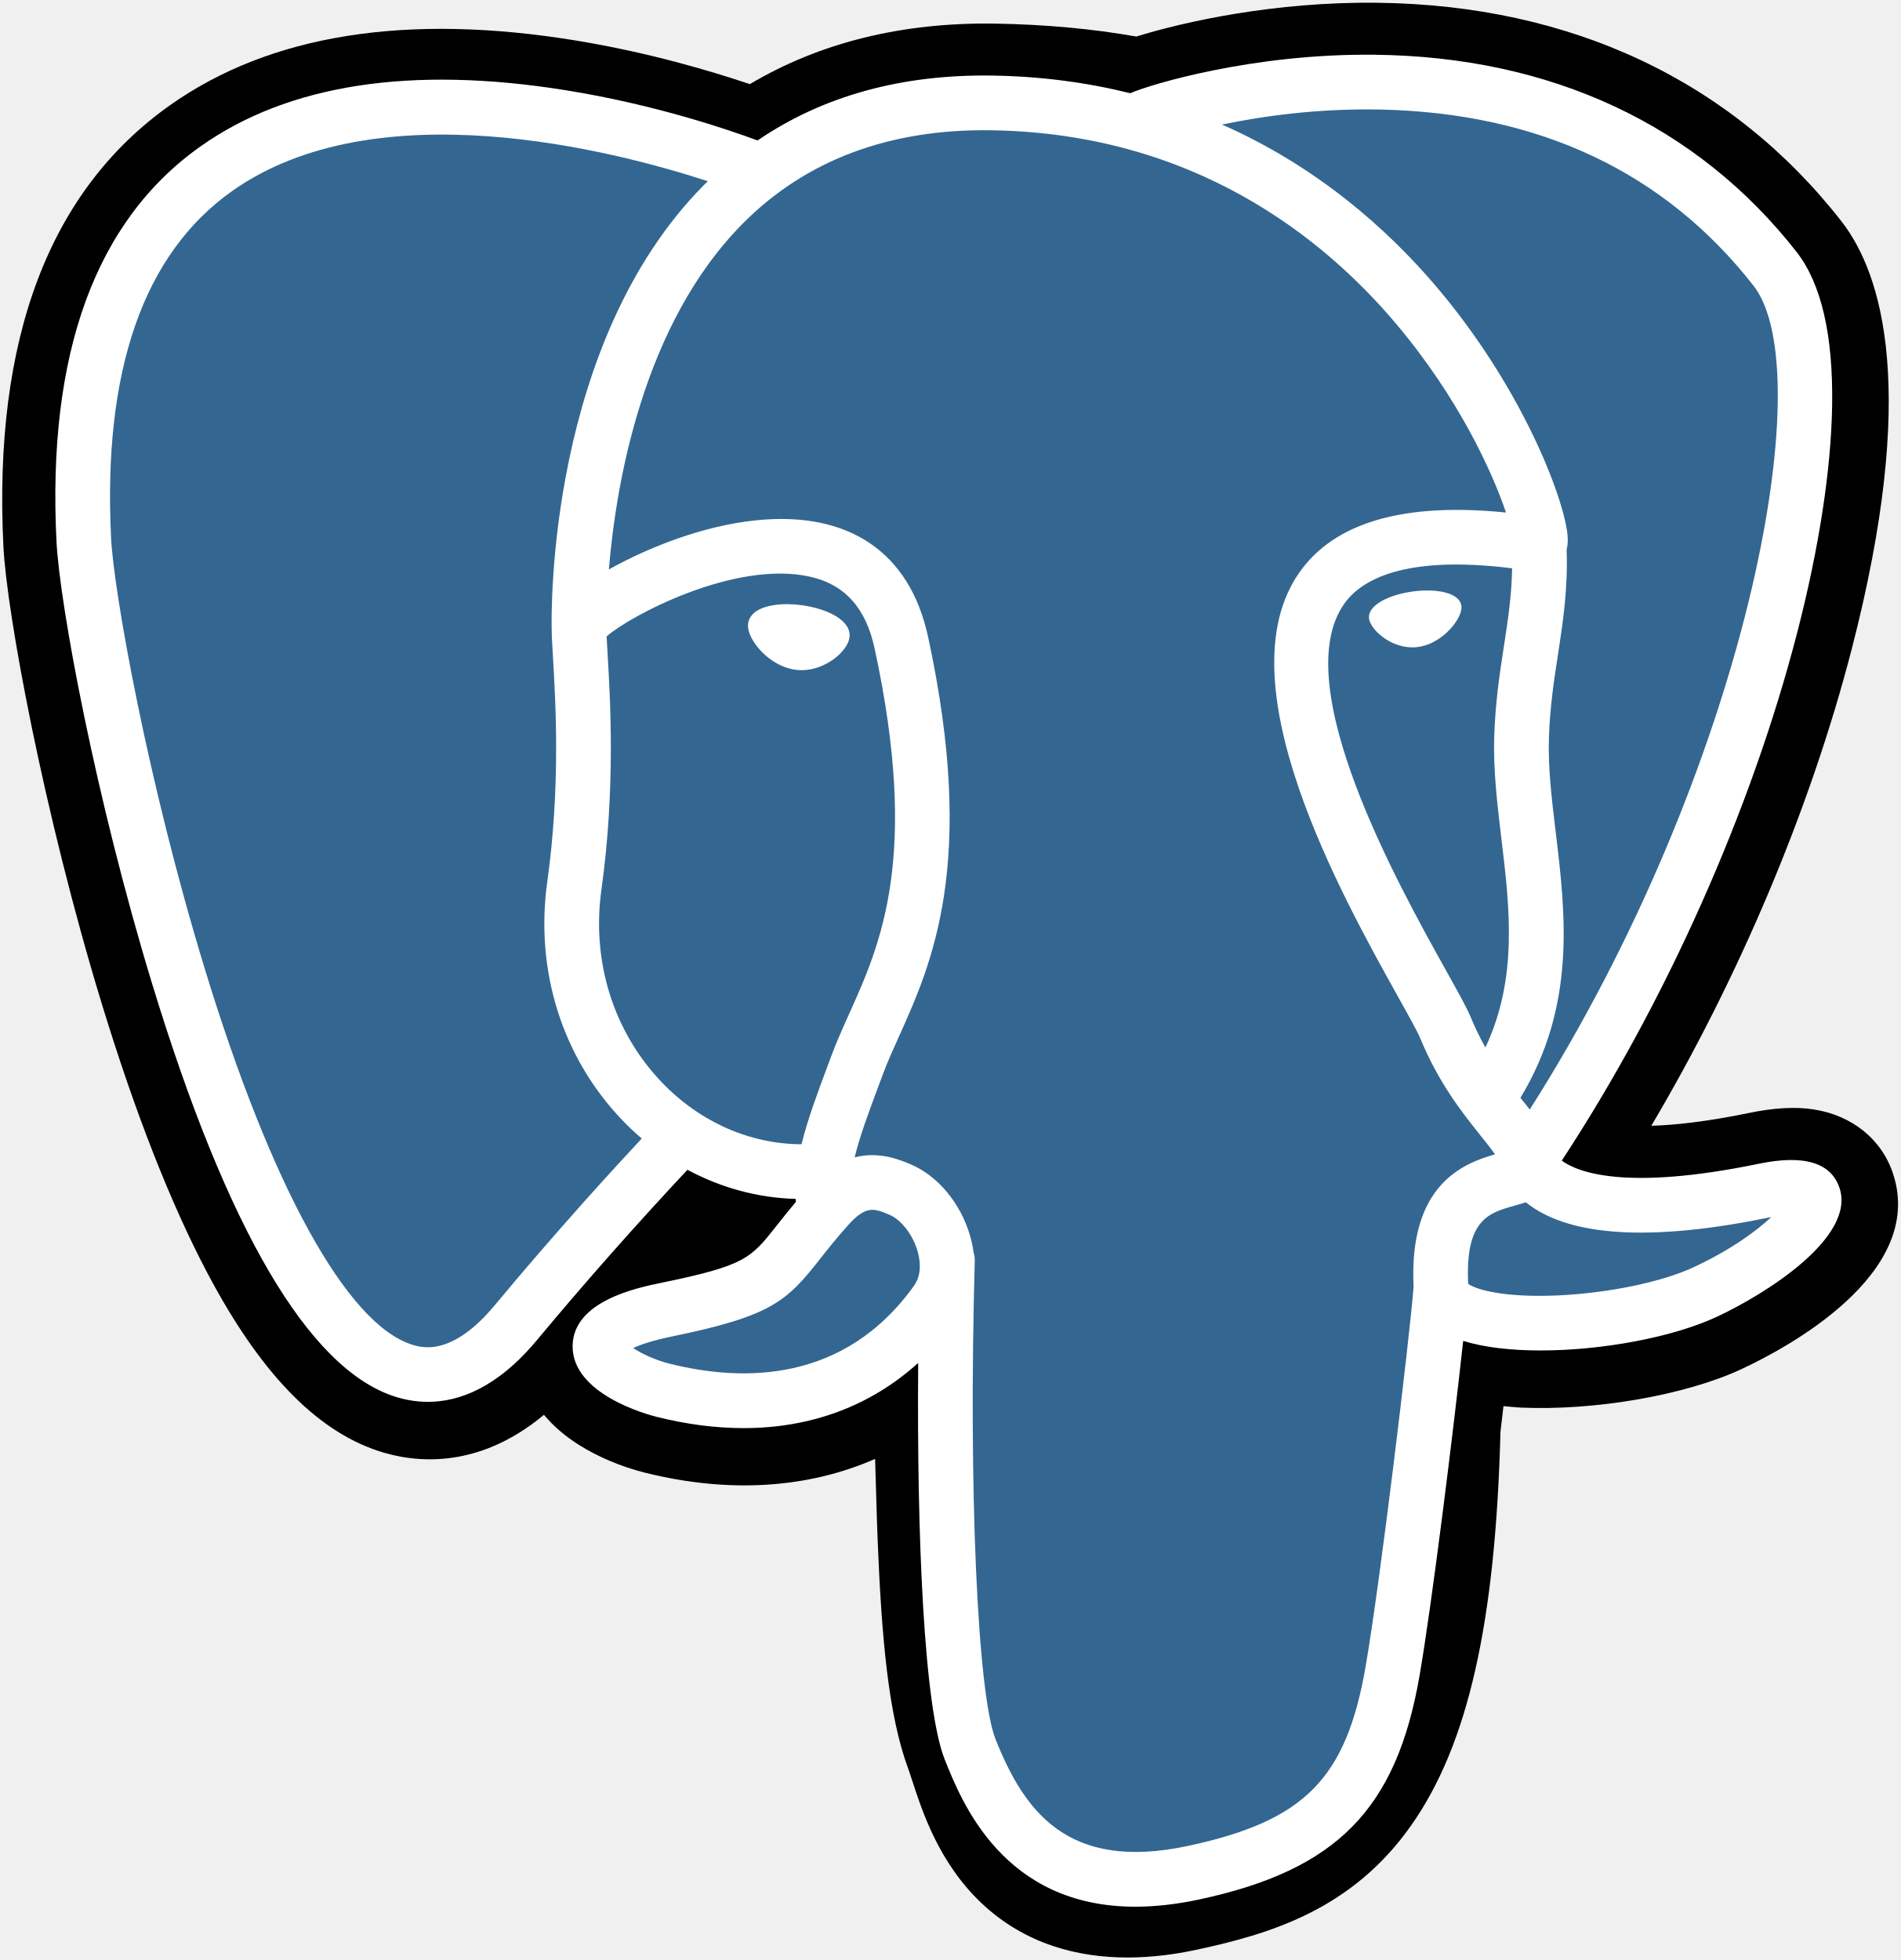
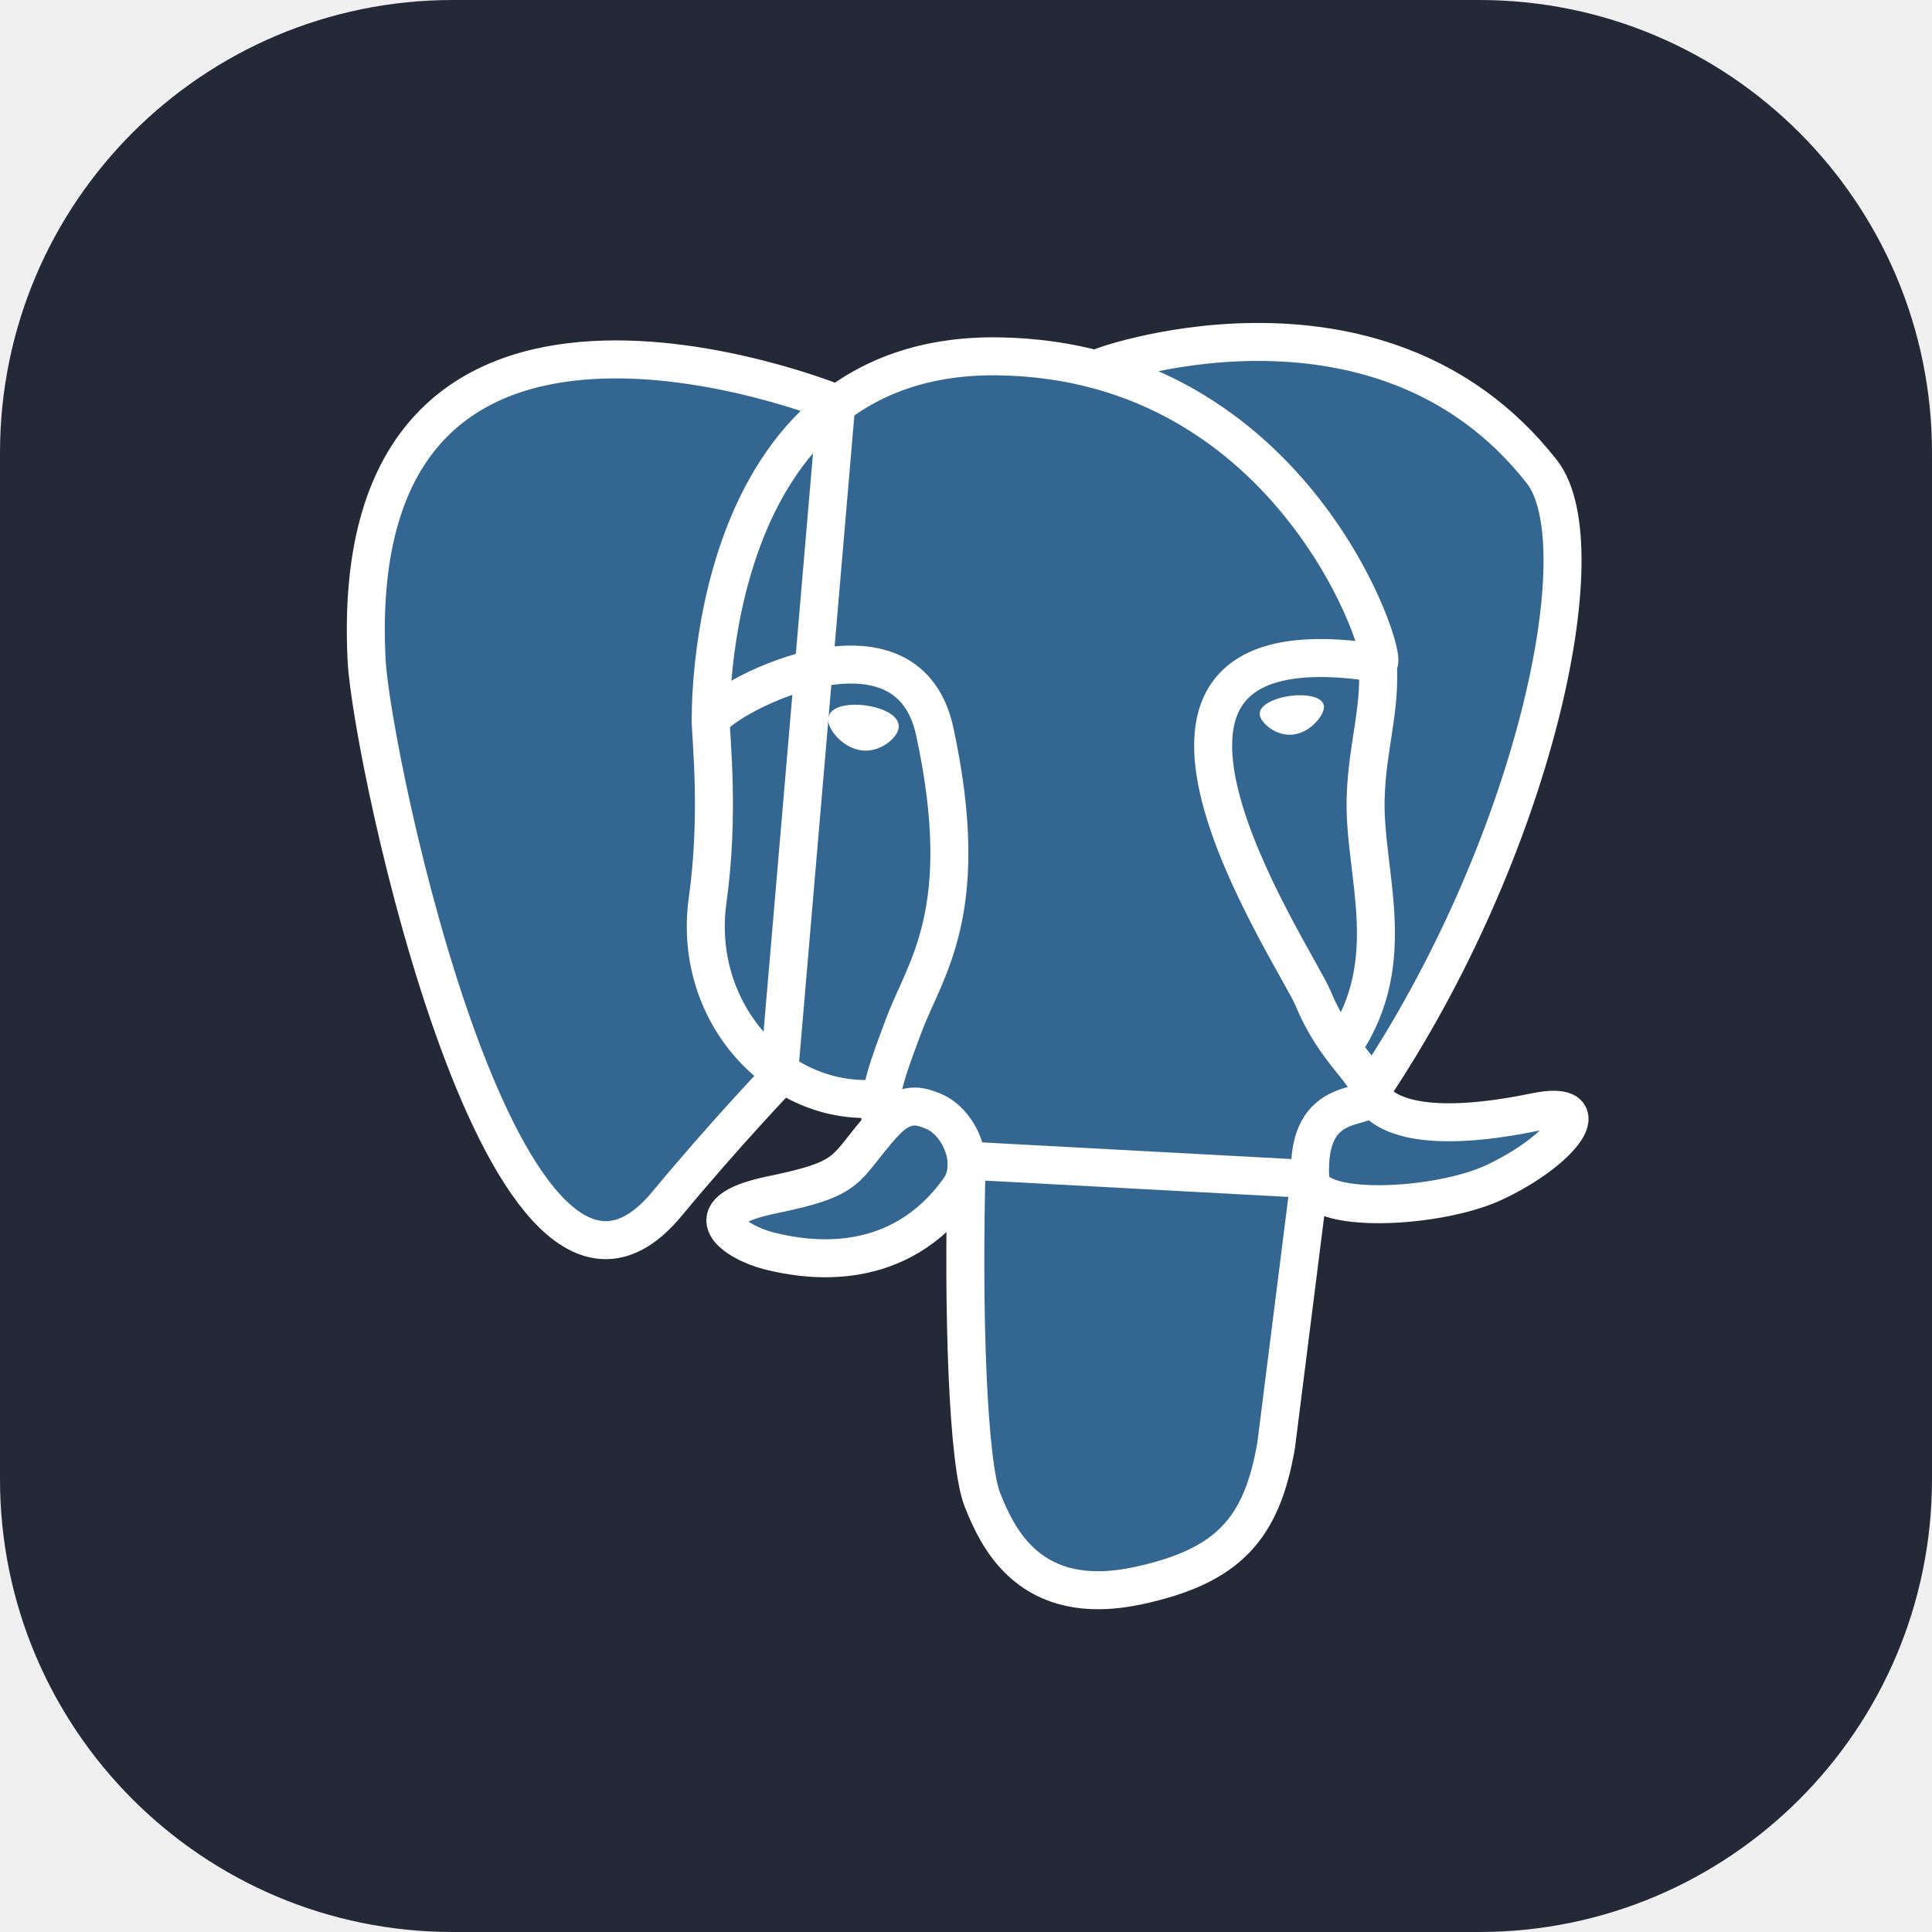
- <svg xmlns="http://www.w3.org/2000/svg" width="256" height="264" viewBox="0 0 256 264">
-   <path d="M255.008 158.086c-1.535-4.649-5.556-7.887-10.756-8.664-2.452-.366-5.26-.21-8.583.475-5.792 1.195-10.089 1.65-13.225 1.738 11.837-19.985 21.462-42.775 27.003-64.228 8.96-34.689 4.172-50.492-1.423-57.64C233.217 10.847 211.614.683 185.552.372c-13.903-.17-26.108 2.575-32.475 4.549-5.928-1.046-12.302-1.63-18.99-1.738-12.537-.2-23.614 2.533-33.079 8.15-5.24-1.772-13.65-4.27-23.362-5.864-22.842-3.75-41.252-.828-54.718 8.685C6.622 25.672-.937 45.684.461 73.634c.444 8.874 5.408 35.874 13.224 61.48 4.492 14.718 9.282 26.94 14.237 36.33 7.027 13.315 14.546 21.156 22.987 23.972 4.731 1.576 13.327 2.68 22.368-4.85 1.146 1.388 2.675 2.767 4.704 4.048 2.577 1.625 5.728 2.953 8.875 3.74 11.341 2.835 21.964 2.126 31.027-1.848.056 1.612.099 3.152.135 4.482.06 2.157.12 4.272.199 6.25.537 13.374 1.447 23.773 4.143 31.049.148.4.347 1.01.557 1.657 1.345 4.118 3.594 11.012 9.316 16.411 5.925 5.593 13.092 7.308 19.656 7.308 3.292 0 6.433-.432 9.188-1.022 9.82-2.105 20.973-5.311 29.041-16.799 7.628-10.86 11.336-27.217 12.007-52.99q.13-1.094.244-2.088l.16-1.362 1.797.158.463.031c10.002.456 22.232-1.665 29.743-5.154 5.935-2.754 24.954-12.795 20.476-26.351" />
-   <path fill="#336791" d="M237.906 160.722c-29.74 6.135-31.785-3.934-31.785-3.934 31.4-46.593 44.527-105.736 33.2-120.211-30.904-39.485-84.399-20.811-85.292-20.327l-.287.052c-5.876-1.22-12.451-1.946-19.842-2.067-13.456-.22-23.664 3.528-31.41 9.402 0 0-95.43-39.314-90.991 49.444.944 18.882 27.064 142.873 58.218 105.422 11.387-13.695 22.39-25.274 22.39-25.274 5.464 3.63 12.006 5.482 18.864 4.817l.533-.452c-.166 1.7-.09 3.363.213 5.332-8.026 8.967-5.667 10.541-21.711 13.844-16.235 3.346-6.698 9.302-.471 10.86 7.549 1.887 25.013 4.561 36.813-11.958l-.47 1.885c3.144 2.519 5.352 16.383 4.982 28.952-.37 12.568-.617 21.197 1.86 27.937 2.479 6.74 4.948 21.905 26.04 17.386 17.623-3.777 26.756-13.564 28.027-29.89.901-11.606 2.942-9.89 3.07-20.267l1.637-4.912c1.887-15.733.3-20.809 11.157-18.448l2.64.232c7.99.363 18.45-1.286 24.589-4.139 13.218-6.134 21.058-16.377 8.024-13.686z" />
-   <path fill="#fff" d="M108.076 81.525c-2.68-.373-5.107-.028-6.335.902-.69.523-.904 1.129-.962 1.546-.154 1.105.62 2.327 1.096 2.957 1.346 1.784 3.312 3.01 5.258 3.28q.423.059.842.058c3.245 0 6.196-2.527 6.456-4.392.325-2.336-3.066-3.893-6.355-4.35m88.784.073c-.256-1.831-3.514-2.353-6.606-1.923-3.088.43-6.082 1.824-5.832 3.659.2 1.427 2.777 3.863 5.827 3.863q.387 0 .78-.054c2.036-.282 3.53-1.575 4.24-2.32 1.08-1.136 1.706-2.402 1.591-3.225" />
-   <path fill="#fff" d="M247.802 160.025c-1.134-3.429-4.784-4.532-10.848-3.28-18.005 3.716-24.453 1.142-26.57-.417 13.995-21.32 25.508-47.092 31.719-71.137 2.942-11.39 4.567-21.968 4.7-30.59.147-9.463-1.465-16.417-4.789-20.665-13.402-17.125-33.072-26.311-56.882-26.563-16.369-.184-30.199 4.005-32.88 5.183-5.646-1.404-11.801-2.266-18.502-2.376-12.288-.199-22.91 2.743-31.704 8.74-3.82-1.422-13.692-4.811-25.765-6.756-20.872-3.36-37.458-.814-49.294 7.571-14.123 10.006-20.643 27.892-19.38 53.16.425 8.501 5.269 34.653 12.913 59.698 10.062 32.964 21 51.625 32.508 55.464 1.347.449 2.9.763 4.613.763 4.198 0 9.345-1.892 14.7-8.33a530 530 0 0 1 20.261-22.926c4.524 2.428 9.494 3.784 14.577 3.92q.016.2.035.398a118 118 0 0 0-2.57 3.175c-3.522 4.471-4.255 5.402-15.592 7.736-3.225.666-11.79 2.431-11.916 8.435-.136 6.56 10.125 9.315 11.294 9.607 4.074 1.02 7.999 1.523 11.742 1.523 9.103 0 17.114-2.992 23.516-8.781-.197 23.386.778 46.43 3.586 53.451 2.3 5.748 7.918 19.795 25.664 19.794 2.604 0 5.47-.303 8.623-.979 18.521-3.97 26.564-12.156 29.675-30.203 1.665-9.645 4.522-32.676 5.866-45.03 2.836.885 6.487 1.29 10.434 1.289 8.232 0 17.731-1.749 23.688-4.514 6.692-3.108 18.768-10.734 16.578-17.36m-44.106-83.48c-.061 3.647-.563 6.958-1.095 10.414-.573 3.717-1.165 7.56-1.314 12.225-.147 4.54.42 9.26.968 13.825 1.108 9.22 2.245 18.712-2.156 28.078a37 37 0 0 1-1.95-4.009c-.547-1.326-1.735-3.456-3.38-6.404-6.399-11.476-21.384-38.35-13.713-49.316 2.285-3.264 8.084-6.62 22.64-4.813m-17.644-61.787c21.334.471 38.21 8.452 50.158 23.72 9.164 11.711-.927 64.998-30.14 110.969a171 171 0 0 0-.886-1.117l-.37-.462c7.549-12.467 6.073-24.802 4.759-35.738-.54-4.488-1.05-8.727-.92-12.709.134-4.22.692-7.84 1.232-11.34.663-4.313 1.338-8.776 1.152-14.037.139-.552.195-1.204.122-1.978-.475-5.045-6.235-20.144-17.975-33.81-6.422-7.475-15.787-15.84-28.574-21.482 5.5-1.14 13.021-2.203 21.442-2.016M66.674 175.778c-5.9 7.094-9.974 5.734-11.314 5.288-8.73-2.912-18.86-21.364-27.791-50.624-7.728-25.318-12.244-50.777-12.602-57.916-1.128-22.578 4.345-38.313 16.268-46.769 19.404-13.76 51.306-5.524 64.125-1.347-.184.182-.376.352-.558.537-21.036 21.244-20.537 57.54-20.485 59.759-.002.856.07 2.068.168 3.735.362 6.105 1.036 17.467-.764 30.334-1.672 11.957 2.014 23.66 10.111 32.109a36 36 0 0 0 2.617 2.468c-3.604 3.86-11.437 12.396-19.775 22.426m22.479-29.993c-6.526-6.81-9.49-16.282-8.133-25.99 1.9-13.592 1.199-25.43.822-31.79-.053-.89-.1-1.67-.127-2.285 3.073-2.725 17.314-10.355 27.47-8.028 4.634 1.061 7.458 4.217 8.632 9.645 6.076 28.103.804 39.816-3.432 49.229-.873 1.939-1.698 3.772-2.402 5.668l-.546 1.466c-1.382 3.706-2.668 7.152-3.465 10.424-6.938-.02-13.687-2.984-18.819-8.34m1.065 37.9c-2.026-.506-3.848-1.385-4.917-2.114.893-.42 2.482-.992 5.238-1.56 13.337-2.745 15.397-4.683 19.895-10.394 1.031-1.31 2.2-2.794 3.819-4.602l.002-.002c2.411-2.7 3.514-2.242 5.514-1.412 1.621.67 3.2 2.702 3.84 4.938.303 1.056.643 3.06-.47 4.62-9.396 13.156-23.088 12.987-32.921 10.526m69.799 64.952c-16.316 3.496-22.093-4.829-25.9-14.346-2.457-6.144-3.665-33.85-2.808-64.447.011-.407-.047-.8-.159-1.17a15.4 15.4 0 0 0-.456-2.162c-1.274-4.452-4.379-8.176-8.104-9.72-1.48-.613-4.196-1.738-7.46-.903.696-2.868 1.903-6.107 3.212-9.614l.549-1.475c.618-1.663 1.394-3.386 2.214-5.21 4.433-9.848 10.504-23.337 3.915-53.81-2.468-11.414-10.71-16.988-23.204-15.693-7.49.775-14.343 3.797-17.761 5.53-.735.372-1.407.732-2.035 1.082.954-11.5 4.558-32.992 18.04-46.59 8.489-8.56 19.794-12.788 33.568-12.56 27.14.444 44.544 14.372 54.366 25.979 8.464 10.001 13.047 20.076 14.876 25.51-13.755-1.399-23.11 1.316-27.852 8.096-10.317 14.748 5.644 43.372 13.315 57.129 1.407 2.521 2.621 4.7 3.003 5.626 2.498 6.054 5.732 10.096 8.093 13.046.724.904 1.426 1.781 1.96 2.547-4.166 1.201-11.649 3.976-10.967 17.847-.55 6.96-4.461 39.546-6.448 51.059-2.623 15.21-8.22 20.875-23.957 24.25m68.104-77.936c-4.26 1.977-11.389 3.46-18.161 3.779-7.48.35-11.288-.838-12.184-1.569-.42-8.644 2.797-9.547 6.202-10.503.535-.15 1.057-.297 1.561-.473q.469.383 1.032.756c6.012 3.968 16.735 4.396 31.874 1.271l.166-.033c-2.042 1.909-5.536 4.471-10.49 6.772" />
+ <svg xmlns="http://www.w3.org/2000/svg" width="256" height="256" viewBox="0 0 256 256">
+   <g fill="none">
+     <rect width="256" height="256" fill="#242938" rx="60" />
+     <path fill="#336791" d="M203.48 148.688c-20.32 4.19-21.796-2.693-21.796-2.693 21.466-31.852 30.445-72.282 22.696-82.175-21.121-27-57.691-14.224-58.303-13.893l-.197.035a72.5 72.5 0 0 0-13.563-1.414c-9.197-.14-16.172 2.412-21.473 6.427 0 0-65.236-26.873-62.199 33.8.647 12.909 18.493 97.734 39.797 72.07 7.847-9.436 15.37-17.361 15.37-17.361 3.727 2.482 8.206 3.748 12.896 3.291l.365-.309a14.2 14.2 0 0 0 .148 3.642c-5.484 6.131-3.867 7.207-14.836 9.464-11.095 2.285-4.57 6.356-.323 7.425 5.161 1.294 17.1 3.122 25.172-8.17l-.324 1.286c2.152 1.723 3.656 11.201 3.403 19.793-.253 8.593-.422 14.485 1.266 19.097s3.375 14.977 17.789 11.953c12.045-2.58 18.281-9.281 19.16-20.432.619-7.932 2.011-6.765 2.11-13.852l1.125-3.361c1.286-10.758.21-14.224 7.628-12.607l1.807.162c5.464.246 12.615-.879 16.805-2.827 9.035-4.19 14.393-11.194 5.484-9.351z" />
+     <path stroke="#fff" stroke-linecap="round" stroke-linejoin="round" stroke-width="5.034" d="M146.07 48.596c-2.25.703 36.31-14.097 58.233 13.908 7.735 9.893-1.23 50.323-22.697 82.174m-53.508 9.106c-.562 20.011.141 40.162 2.096 45 1.954 4.837 6.152 14.414 20.573 11.334 12.045-2.58 16.432-7.58 18.331-18.612l4.45-35.275zM110.816 53.469S45.537 26.779 48.575 87.45c.647 12.909 18.492 97.734 39.797 72.07 7.776-9.373 14.808-16.706 14.808-16.706z" />
+     <path stroke="#fff" stroke-linecap="round" stroke-linejoin="bevel" stroke-width="5.034" d="M181.613 144.664s1.407 6.891 21.797 2.686c8.909-1.842 3.544 5.161-5.484 9.352-7.411 3.445-24.033 4.324-24.307-.422-.703-12.27 8.747-8.543 8.065-11.616-.619-2.77-4.852-5.484-7.636-12.262-2.44-5.907-33.469-51.258 8.606-44.53 1.547-.316-10.969-40.077-50.344-40.654s-38.13 48.41-38.13 48.41" />
+     <path stroke="#fff" stroke-linejoin="round" stroke-width="5.034" d="M117.08 148.869c-5.484 6.131-3.867 7.207-14.835 9.464-11.096 2.285-4.57 6.356-.324 7.425 5.161 1.294 17.1 3.122 25.172-8.178 2.461-3.445-.014-8.929-3.389-10.321-1.631-.675-3.811-1.519-6.609 1.617z" />
+     <path stroke="#fff" stroke-linecap="round" stroke-linejoin="round" stroke-width="5.034" d="M116.722 148.763c-.563-3.607 1.181-7.889 3.044-12.909 2.799-7.523 9.254-15.047 4.093-38.932-3.846-17.79-29.672-3.706-29.672-1.294s1.167 12.235-.422 23.66c-2.088 14.921 9.492 27.535 22.823 26.248" />
+     <path fill="#fff" stroke="#fff" stroke-width="1.68" d="M110.577 95.27c-.12.822 1.511 3.023 3.628 3.318 2.116.296 3.923-1.42 4.043-2.25.119-.83-1.512-1.73-3.628-2.025s-3.938.14-4.043.956Z" />
+     <path fill="#fff" stroke="#fff" stroke-width=".837" d="M175.011 93.59c.112.822-1.512 3.022-3.628 3.318-2.117.295-3.938-1.42-4.043-2.25-.106-.83 1.512-1.73 3.628-2.025s3.937.14 4.043.956Z" />
+     <path stroke="#fff" stroke-linecap="round" stroke-linejoin="round" stroke-width="5.034" d="M182.577 87.887c.351 6.469-1.393 10.863-1.618 17.747-.323 9.998 4.768 21.445-2.904 32.906" />
+   </g>
</svg>
